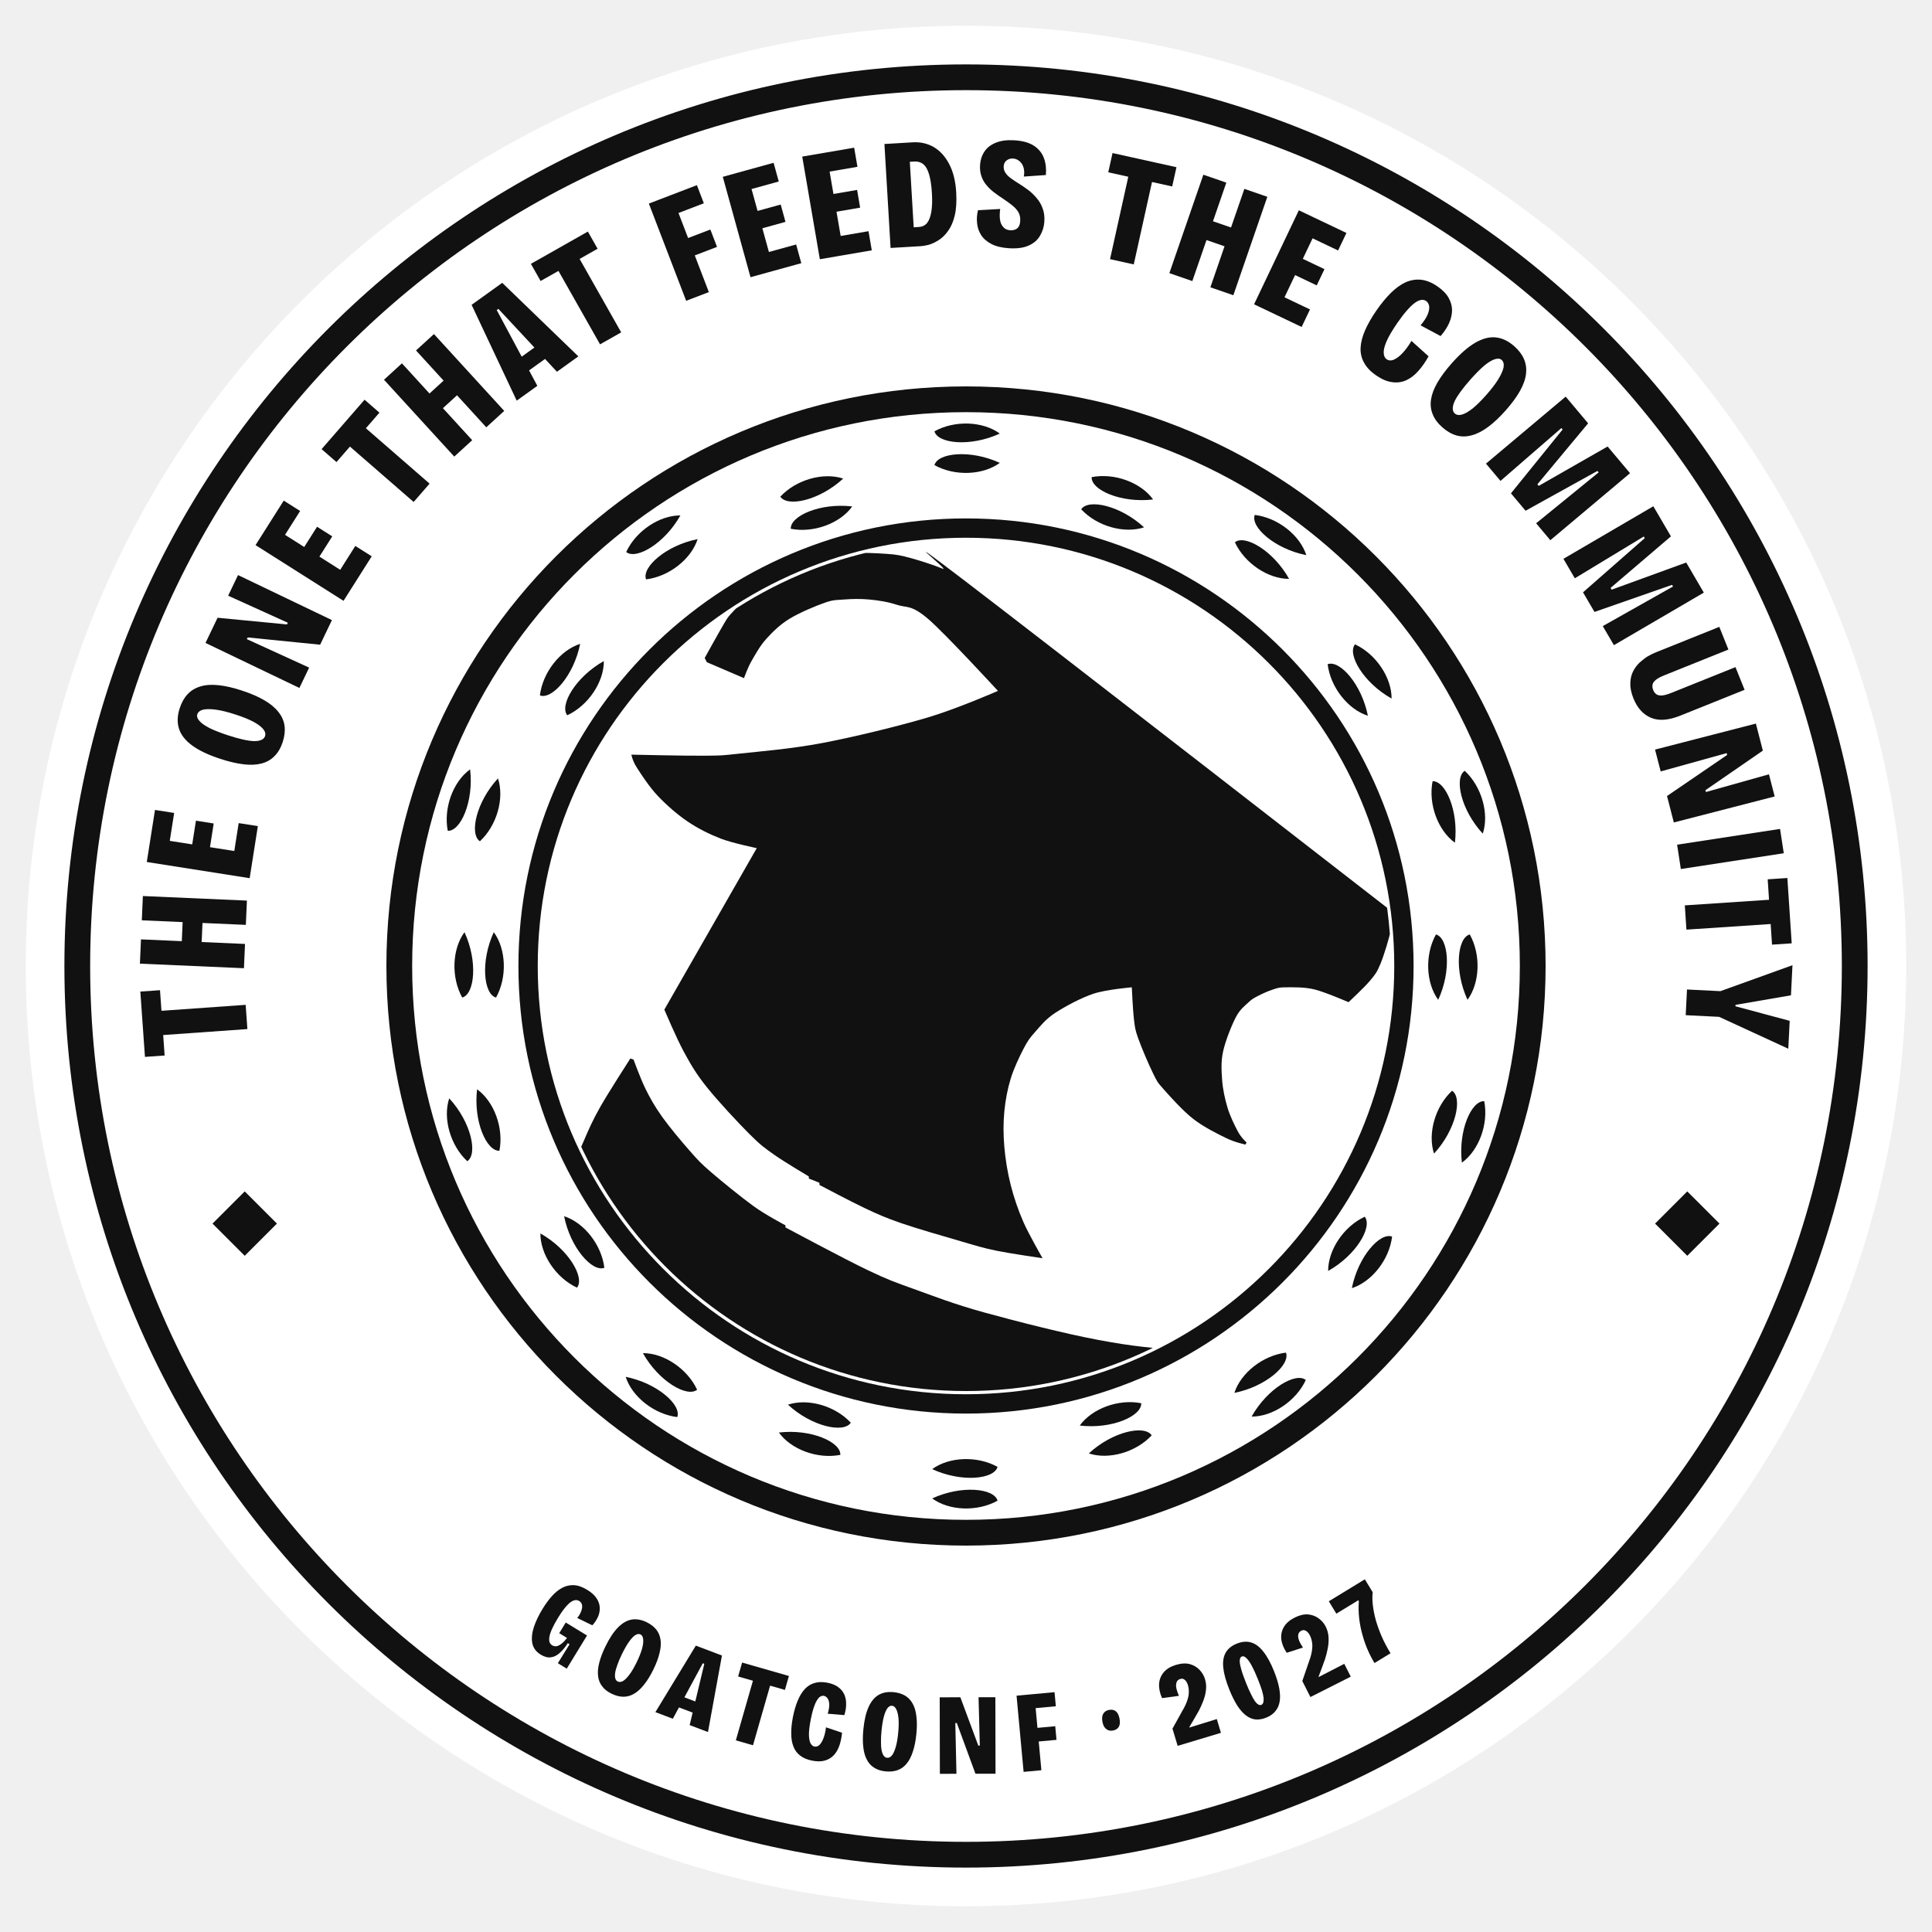
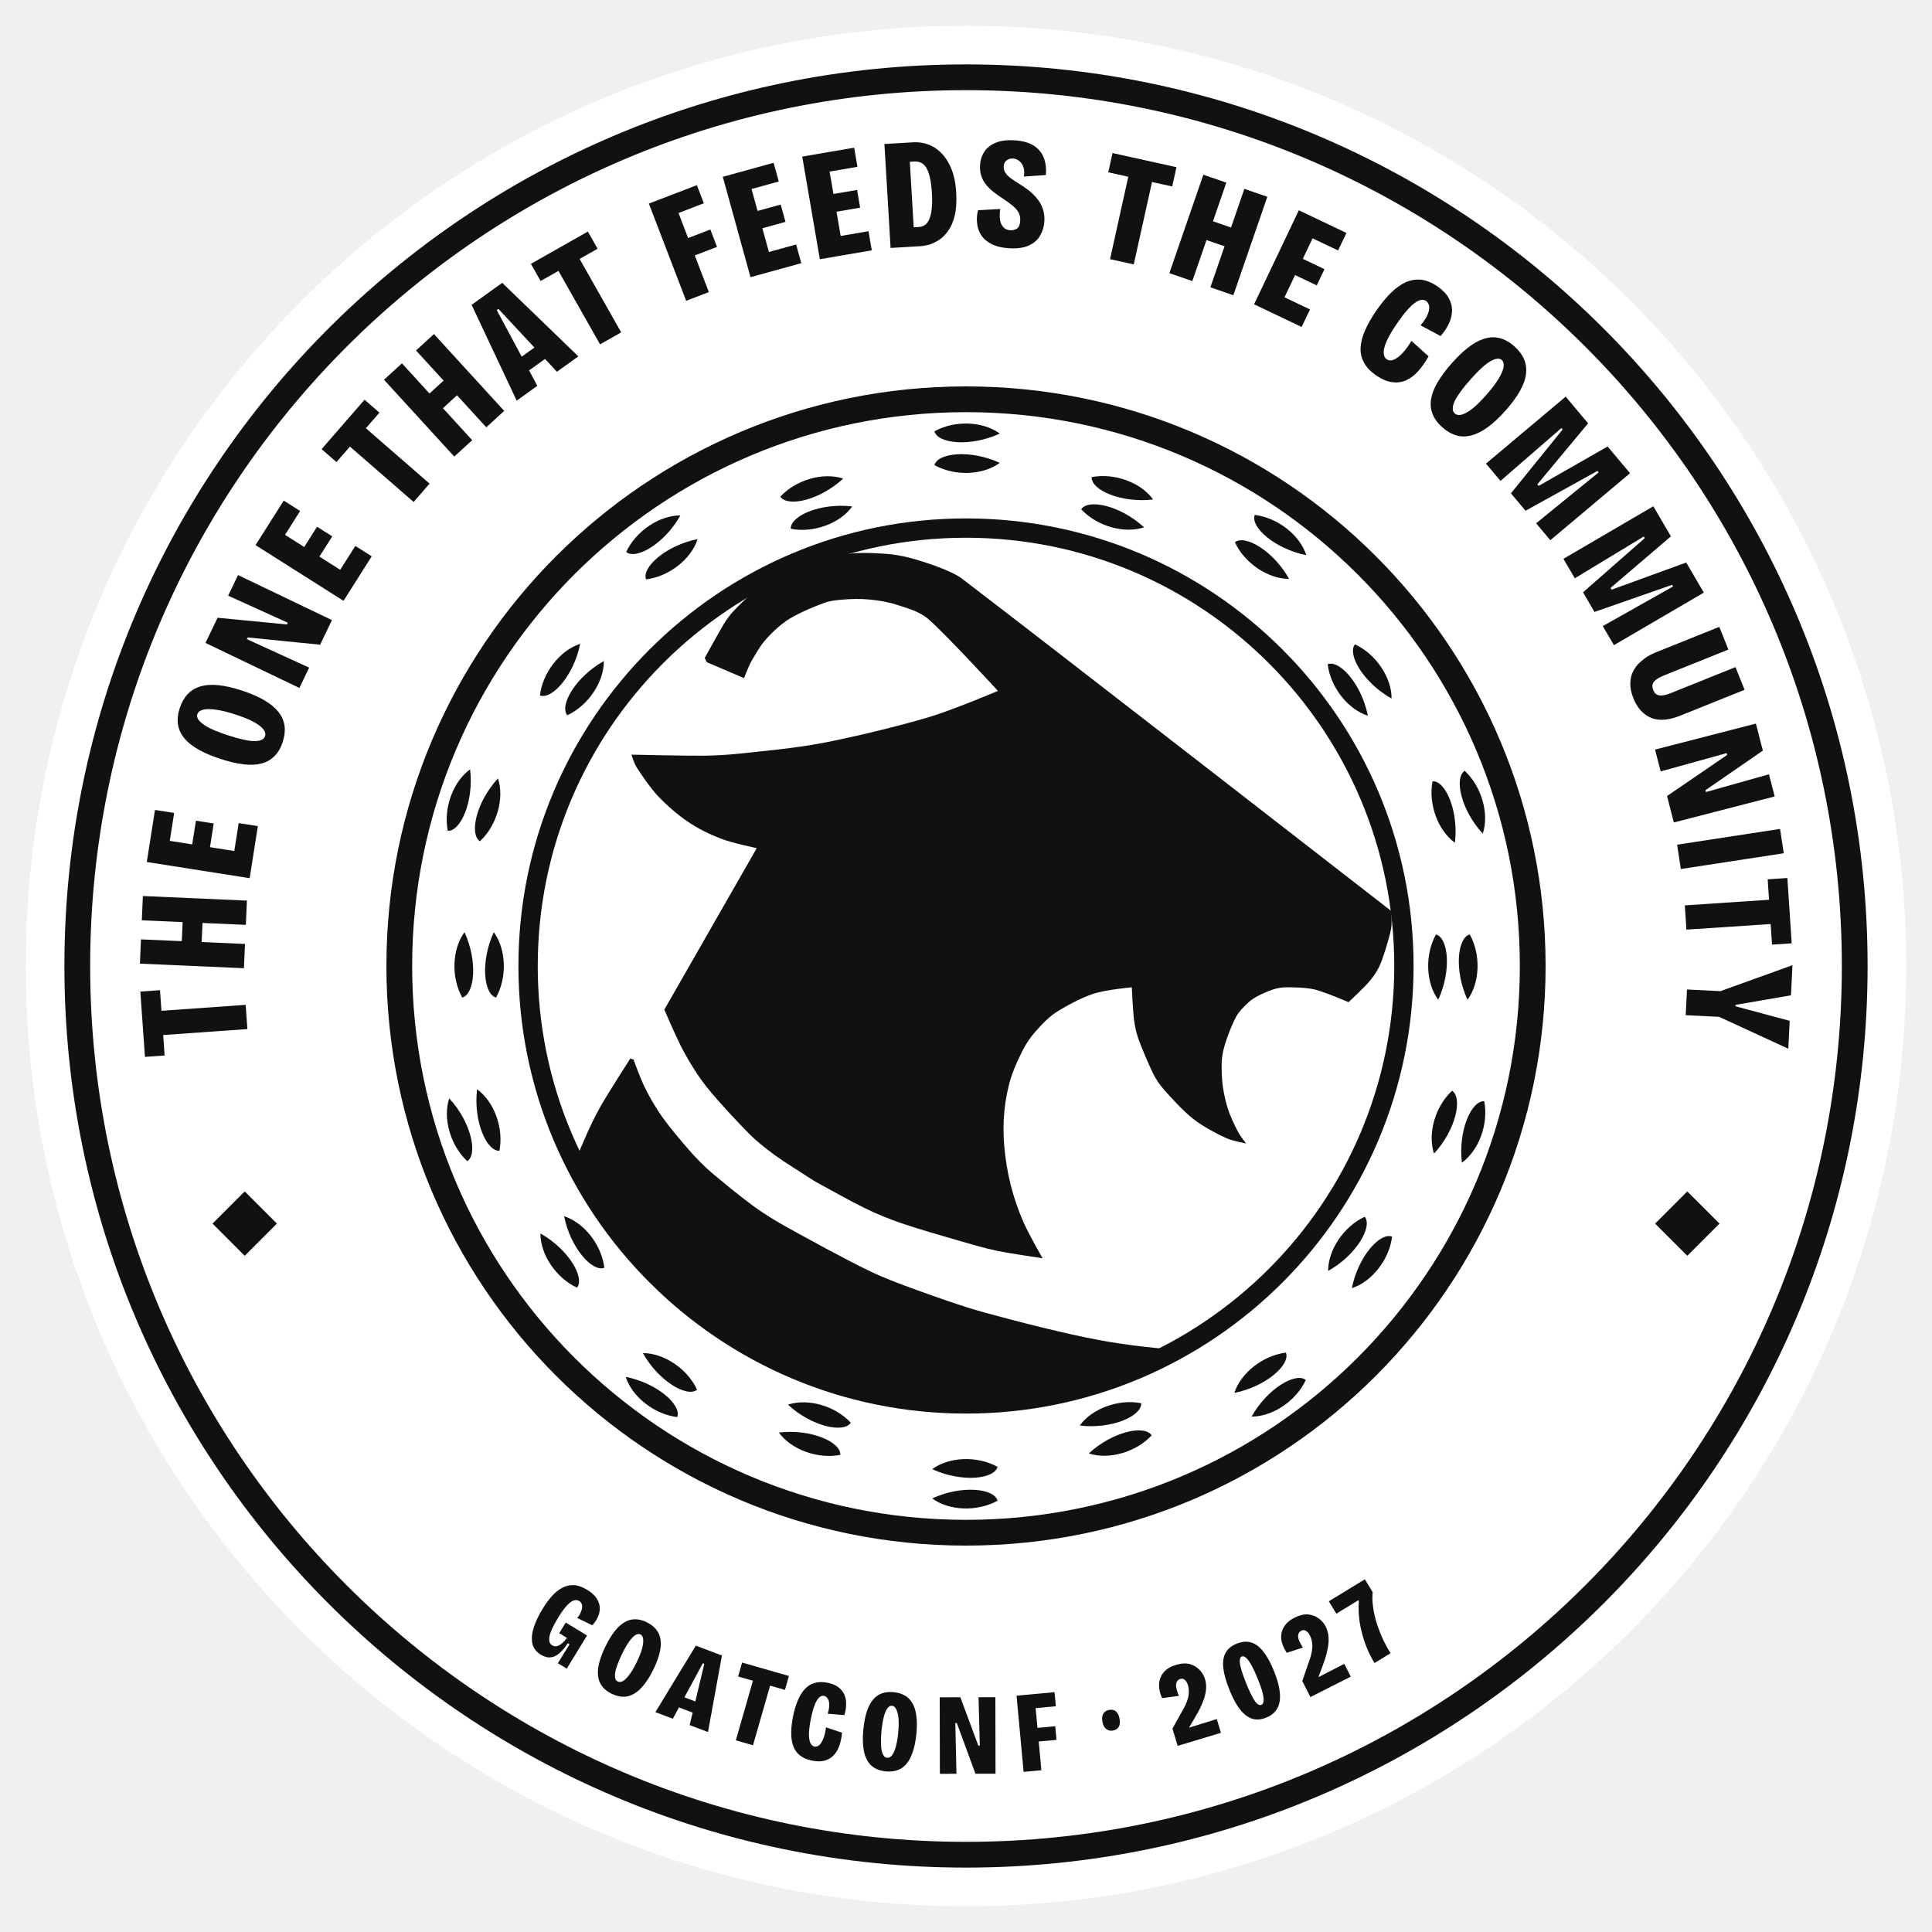
<svg xmlns="http://www.w3.org/2000/svg" viewBox="0 0 300 300" role="img" aria-label="GoatConf: the one that feeds the community">
  <defs>
    <path id="bottom-183" d="M80 252Q45 252 25 276Q5 299 5 342Q5 387 25 410Q45 433 80 433Q117 433 136 410Q155 387 155 342Q155 252 80 252Z" />
    <path id="bottom-48" d="M242 -14Q188 -14 149 7Q111 28 86 71Q61 114 49 178Q37 243 37 330Q37 449 59 525Q81 601 127 637Q173 673 244 673Q317 673 363 636Q409 600 431 524Q454 449 454 332Q454 245 441 180Q428 115 402 72Q376 29 336 8Q297 -14 242 -14ZM244 104Q257 104 267 116Q277 128 285 153Q292 178 296 220Q299 261 299 319Q299 396 293 448Q287 500 274 527Q262 554 243 554Q228 554 217 535Q205 515 199 467Q192 418 192 330Q192 266 196 223Q199 180 205 153Q212 127 222 116Q231 104 244 104Z" />
    <path id="bottom-50" d="M37 0V155L185 299Q208 322 225 345Q242 368 253 390Q263 412 268 434Q273 455 273 475Q273 498 267 514Q261 529 251 538Q240 546 225 546Q209 546 197 538Q185 530 178 513Q170 496 169 471Q168 445 172 410L27 433Q18 504 38 559Q59 613 106 643Q153 673 224 673Q295 673 341 645Q386 616 407 573Q429 530 429 483Q429 434 409 389Q390 345 359 306Q329 267 298 236Q266 205 243 184L180 126V122L427 124V0Z" />
    <path id="bottom-55" d="M70 0Q70 60 79 127Q88 193 108 262Q127 331 158 398Q189 465 233 526V535H11V660H375V530Q344 490 318 434Q292 378 272 309Q253 239 242 161Q232 83 232 0Z" />
    <path id="bottom-65" d="M9 0 132 660H373L494 0H325L256 539H242L170 0ZM126 110V208H386V110Z" />
    <path id="bottom-67" d="M271 -14Q206 -14 161 9Q116 31 89 75Q61 119 49 182Q36 244 36 323Q36 404 49 468Q62 533 89 578Q117 624 162 647Q207 671 271 671Q330 671 369 652Q409 634 433 600Q457 566 465 521Q474 477 468 425L325 409Q330 463 322 494Q313 526 297 540Q281 554 264 554Q248 554 234 542Q220 529 211 503Q201 476 196 435Q191 393 191 335Q191 249 201 200Q212 151 229 130Q247 109 267 109Q293 109 309 134Q325 160 331 202Q337 243 333 291L478 272Q484 212 477 160Q470 108 446 69Q422 30 379 8Q337 -14 271 -14Z" />
    <path id="bottom-70" d="M52 0V660H206V0ZM122 249V367H360V249ZM122 538V660H381V538Z" />
    <path id="bottom-71" d="M229 -14Q159 -14 116 32Q74 79 55 157Q37 235 37 331Q37 403 48 465Q59 527 86 573Q113 620 160 646Q207 672 280 672Q346 672 389 651Q432 630 454 595Q476 561 481 519Q486 476 477 434L333 420Q338 455 332 486Q327 517 311 536Q296 554 271 554Q245 554 227 531Q209 508 200 460Q191 411 191 336Q191 269 197 224Q203 180 214 154Q225 128 239 117Q254 106 271 106Q293 106 309 120Q324 134 334 162Q344 189 348 227H269V335H484V225V0H394L395 192H377Q376 129 361 82Q347 36 315 11Q284 -14 229 -14Z" />
    <path id="bottom-78" d="M52 0V660H230L384 243H397L387 660H532V0H359L199 438H186L195 0Z" />
    <path id="bottom-79" d="M262 -14Q204 -14 161 8Q118 29 91 72Q63 114 50 178Q36 243 36 329Q36 449 62 525Q88 601 138 637Q189 673 264 673Q321 673 365 653Q408 633 437 591Q466 550 480 485Q495 421 495 333Q495 245 480 180Q466 114 437 71Q409 28 365 7Q321 -14 262 -14ZM264 104Q287 104 304 129Q320 155 329 204Q338 252 338 323Q338 397 329 448Q319 500 302 527Q285 555 262 555Q240 555 224 529Q209 503 201 454Q193 404 193 331Q193 276 198 234Q202 191 211 162Q220 134 233 119Q246 104 264 104Z" />
    <path id="bottom-84" d="M141 0V660H295V0ZM8 535V660H428V535Z" />
    <path id="top-65" d="M8 0 130 660H369L489 0H322L253 540H240L169 0ZM124 110V208H382V110Z" />
    <path id="top-67" d="M267 -14Q202 -14 158 9Q113 31 86 75Q59 119 47 182Q35 244 35 324Q35 404 47 468Q59 532 86 578Q114 623 158 647Q203 671 267 671Q326 671 365 652Q405 633 429 599Q452 565 460 520Q468 475 462 423L319 407Q324 461 316 493Q308 525 293 540Q277 554 260 554Q244 554 231 542Q217 529 208 503Q199 477 194 435Q189 393 189 336Q189 250 199 200Q209 151 226 130Q243 108 263 108Q289 108 304 134Q320 161 325 202Q331 244 327 293L472 274Q478 212 471 160Q465 108 441 68Q417 29 374 8Q332 -14 267 -14Z" />
    <path id="top-68" d="M124 0V122H236Q268 122 289 144Q309 166 320 212Q331 259 331 330Q331 386 325 425Q319 465 307 490Q295 515 276 526Q257 538 230 538H124V660H229Q302 660 360 622Q418 583 451 509Q485 435 485 328Q485 240 467 181Q449 122 419 86Q390 50 357 32Q323 13 293 6Q262 0 241 0ZM49 0V660H203V0Z" />
    <path id="top-69" d="M49 0V660H204V0ZM155 0V123H383V0ZM155 279V393H356V279ZM155 537V660H383V537Z" />
    <path id="top-70" d="M49 0V660H203V0ZM119 249V367H354V249ZM119 537V660H375V537Z" />
    <path id="top-72" d="M324 0V660H478V0ZM49 0V660H203V0ZM139 275V401H387V275Z" />
    <path id="top-73" d="M49 0V660H205V0Z" />
    <path id="top-77" d="M49 0V660H270L359 165H372L462 660H683V0H543L551 511H539L439 0H295L196 511H184L192 0Z" />
    <path id="top-78" d="M49 0V660H226L378 245H390L381 660H526V0H353L196 434H184L192 0Z" />
    <path id="top-79" d="M259 -14Q200 -14 158 8Q115 29 88 72Q61 114 48 178Q35 243 35 329Q35 449 60 525Q85 601 135 637Q185 673 260 673Q318 673 360 653Q403 633 432 591Q461 550 475 485Q489 421 489 333Q489 245 475 180Q461 114 432 71Q404 28 361 7Q317 -14 259 -14ZM260 104Q283 104 299 129Q315 154 324 203Q332 252 332 323Q332 398 323 449Q314 500 298 528Q281 555 258 555Q237 555 222 529Q207 504 199 454Q192 404 192 331Q192 275 196 233Q200 190 208 162Q217 133 230 119Q243 104 260 104Z" />
    <path id="top-83" d="M244 -14Q175 -14 130 6Q85 26 61 59Q37 92 31 133Q24 174 32 215L172 231Q169 197 174 167Q179 137 197 119Q214 100 245 100Q259 100 273 106Q286 111 295 125Q303 139 303 164Q303 195 288 218Q273 240 246 259Q219 278 183 299Q153 316 125 335Q97 354 75 378Q53 401 41 431Q28 461 28 500Q28 550 51 589Q73 627 120 649Q166 671 235 671Q315 671 363 643Q410 615 430 568Q450 521 448 463L309 445Q312 467 308 487Q304 507 294 522Q284 537 268 546Q253 555 234 555Q217 555 205 548Q192 541 185 530Q178 518 178 502Q178 478 193 460Q207 442 230 428Q252 414 276 401Q308 384 340 363Q372 342 398 314Q425 287 440 251Q456 216 456 169Q456 121 435 79Q415 37 369 12Q322 -14 244 -14Z" />
    <path id="top-84" d="M138 0V660H292V0ZM8 535V660H423V535Z" />
    <path id="top-85" d="M264 -14Q206 -14 166 4Q127 21 103 49Q79 77 67 109Q55 142 50 171Q46 201 46 222V660H201V221Q201 183 208 161Q215 139 228 131Q241 122 262 122Q281 122 294 131Q307 139 314 161Q321 182 321 221V660H476V222Q476 101 420 44Q363 -14 264 -14Z" />
    <path id="top-89" d="M188 0V212L1 660H192L270 312H279L354 660H531L351 212V0Z" />
  </defs>
  <circle cx="150" cy="150" r="146" fill="#ffffff" />
  <circle cx="150" cy="150" r="138" fill="none" stroke="#111111" stroke-width="4" />
  <circle cx="150" cy="150" r="88" fill="none" stroke="#111111" stroke-width="4" />
  <circle cx="150" cy="150" r="68" fill="none" stroke="#111111" stroke-width="3" />
  <g fill="#111111">
    <use href="#top-84" transform="translate(38.28 157.91) rotate(265.95) translate(-5.27 0.00) scale(0.0245 -0.0245)" />
    <use href="#top-72" transform="translate(38.11 145.09) rotate(272.51) translate(-6.46 0.00) scale(0.0245 -0.0245)" />
    <use href="#top-69" transform="translate(39.36 132.60) rotate(278.94) translate(-5.01 0.00) scale(0.0245 -0.0245)" />
    <use href="#top-79" transform="translate(43.59 115.06) rotate(288.18) translate(-6.42 0.00) scale(0.0245 -0.0245)" />
    <use href="#top-78" transform="translate(49.01 101.57) rotate(295.62) translate(-7.03 0.00) scale(0.0245 -0.0245)" />
    <use href="#top-69" transform="translate(55.38 90.08) rotate(302.35) translate(-5.01 0.00) scale(0.0245 -0.0245)" />
    <use href="#top-84" transform="translate(65.47 76.52) rotate(311.00) translate(-5.27 0.00) scale(0.0245 -0.0245)" />
    <use href="#top-72" transform="translate(74.42 67.35) rotate(317.56) translate(-6.46 0.00) scale(0.0245 -0.0245)" />
    <use href="#top-65" transform="translate(84.68 59.02) rotate(324.32) translate(-5.67 0.00) scale(0.0245 -0.0245)" />
    <use href="#top-84" transform="translate(94.82 52.54) rotate(330.48) translate(-5.27 0.00) scale(0.0245 -0.0245)" />
    <use href="#top-70" transform="translate(109.88 45.43) rotate(339.01) translate(-4.77 0.00) scale(0.0245 -0.0245)" />
    <use href="#top-69" transform="translate(120.21 42.03) rotate(344.57) translate(-5.01 0.00) scale(0.0245 -0.0245)" />
    <use href="#top-69" transform="translate(131.06 39.61) rotate(350.26) translate(-5.01 0.00) scale(0.0245 -0.0245)" />
    <use href="#top-68" transform="translate(143.38 38.20) rotate(356.61) translate(-6.30 0.00) scale(0.0245 -0.0245)" />
    <use href="#top-83" transform="translate(156.63 38.20) rotate(363.40) translate(-5.87 0.00) scale(0.0245 -0.0245)" />
    <use href="#top-84" transform="translate(174.21 40.65) rotate(372.49) translate(-5.27 0.00) scale(0.0245 -0.0245)" />
    <use href="#top-72" transform="translate(186.55 44.13) rotate(379.05) translate(-6.46 0.00) scale(0.0245 -0.0245)" />
    <use href="#top-69" transform="translate(198.17 48.89) rotate(385.47) translate(-5.01 0.00) scale(0.0245 -0.0245)" />
    <use href="#top-67" transform="translate(213.52 57.76) rotate(394.55) translate(-6.10 0.00) scale(0.0245 -0.0245)" />
    <use href="#top-79" transform="translate(224.24 66.14) rotate(401.52) translate(-6.42 0.00) scale(0.0245 -0.0245)" />
    <use href="#top-77" transform="translate(235.74 77.94) rotate(409.95) translate(-8.97 0.00) scale(0.0245 -0.0245)" />
    <use href="#top-77" transform="translate(246.69 93.48) rotate(419.69) translate(-8.97 0.00) scale(0.0245 -0.0245)" />
    <use href="#top-85" transform="translate(253.93 108.25) rotate(428.11) translate(-6.39 0.00) scale(0.0245 -0.0245)" />
    <use href="#top-78" transform="translate(258.45 122.04) rotate(435.54) translate(-7.03 0.00) scale(0.0245 -0.0245)" />
    <use href="#top-73" transform="translate(260.71 133.05) rotate(441.29) translate(-3.11 0.00) scale(0.0245 -0.0245)" />
    <use href="#top-84" transform="translate(261.75 142.58) rotate(446.20) translate(-5.38 0.00) scale(0.0245 -0.0245)" />
    <use href="#top-89" transform="translate(261.86 155.56) rotate(452.85) translate(-6.52 0.00) scale(0.0245 -0.0245)" />
    <use href="#bottom-71" transform="translate(91.58 245.55) rotate(31.44) translate(-4.69 13.43) scale(0.018 -0.018)" />
    <use href="#bottom-79" transform="translate(100.94 250.69) rotate(25.98) translate(-4.70 13.43) scale(0.018 -0.018)" />
    <use href="#bottom-65" transform="translate(110.33 254.74) rotate(20.74) translate(-4.23 13.43) scale(0.018 -0.018)" />
    <use href="#bottom-84" transform="translate(119.11 257.66) rotate(16.01) translate(-3.73 13.43) scale(0.018 -0.018)" />
    <use href="#bottom-67" transform="translate(128.41 259.90) rotate(11.11) translate(-4.54 13.43) scale(0.018 -0.018)" />
    <use href="#bottom-79" transform="translate(138.92 261.45) rotate(5.68) translate(-4.78 13.43) scale(0.018 -0.018)" />
    <use href="#bottom-78" transform="translate(150.23 262.00) rotate(-0.12) translate(-5.25 13.43) scale(0.018 -0.018)" />
    <use href="#bottom-70" transform="translate(160.33 261.52) rotate(-5.29) translate(-3.57 13.43) scale(0.018 -0.018)" />
    <use href="#bottom-183" transform="translate(171.15 259.98) rotate(-10.89) translate(-1.45 13.43) scale(0.018 -0.018)" />
    <use href="#bottom-50" transform="translate(182.30 257.24) rotate(-16.76) translate(-4.12 13.43) scale(0.018 -0.018)" />
    <use href="#bottom-48" transform="translate(191.56 254.00) rotate(-21.78) translate(-4.39 13.43) scale(0.018 -0.018)" />
    <use href="#bottom-50" transform="translate(200.53 249.96) rotate(-26.82) translate(-4.15 13.43) scale(0.018 -0.018)" />
    <use href="#bottom-55" transform="translate(208.34 245.61) rotate(-31.39) translate(-3.49 13.43) scale(0.018 -0.018)" />
    <path d="M33 190 l5 -5 l5 5 l-5 5 Z" />
    <path d="M257 190 l5 -5 l5 5 l-5 5 Z" />
  </g>
  <g fill="#111111">
    <path transform="translate(225.60 150.00) rotate(180.0) scale(0.875) translate(-6 -7)" d="M3.4 1C1.2 4 1 9 3 12.6c2.2-.6 2.8-6.4.4-11.6zM8.6 1c2.2 3 2.4 8 .4 11.6-2.2-.6-2.8-6.4-.4-11.6z" />
    <path transform="translate(226.46 174.84) rotate(198.0) scale(0.875) translate(-6 -7)" d="M3.4 1C1.2 4 1 9 3 12.6c2.2-.6 2.8-6.4.4-11.6zM8.6 1c2.2 3 2.4 8 .4 11.6-2.2-.6-2.8-6.4-.4-11.6z" />
    <path transform="translate(211.16 194.44) rotate(216.0) scale(0.875) translate(-6 -7)" d="M3.4 1C1.2 4 1 9 3 12.6c2.2-.6 2.8-6.4.4-11.6zM8.6 1c2.2 3 2.4 8 .4 11.6-2.2-.6-2.8-6.4-.4-11.6z" />
    <path transform="translate(197.26 215.04) rotate(234.0) scale(0.875) translate(-6 -7)" d="M3.4 1C1.2 4 1 9 3 12.6c2.2-.6 2.8-6.4.4-11.6zM8.6 1c2.2 3 2.4 8 .4 11.6-2.2-.6-2.8-6.4-.4-11.6z" />
    <path transform="translate(173.36 221.90) rotate(252.0) scale(0.875) translate(-6 -7)" d="M3.4 1C1.2 4 1 9 3 12.6c2.2-.6 2.8-6.4.4-11.6zM8.6 1c2.2 3 2.4 8 .4 11.6-2.2-.6-2.8-6.4-.4-11.6z" />
    <path transform="translate(150.00 230.40) rotate(270.0) scale(0.875) translate(-6 -7)" d="M3.4 1C1.2 4 1 9 3 12.6c2.2-.6 2.8-6.4.4-11.6zM8.6 1c2.2 3 2.4 8 .4 11.6-2.2-.6-2.8-6.4-.4-11.6z" />
    <path transform="translate(126.64 221.90) rotate(288.0) scale(0.875) translate(-6 -7)" d="M3.4 1C1.2 4 1 9 3 12.6c2.2-.6 2.8-6.4.4-11.6zM8.6 1c2.2 3 2.4 8 .4 11.6-2.2-.6-2.8-6.4-.4-11.6z" />
    <path transform="translate(102.74 215.04) rotate(306.0) scale(0.875) translate(-6 -7)" d="M3.4 1C1.2 4 1 9 3 12.6c2.2-.6 2.8-6.4.4-11.6zM8.6 1c2.2 3 2.4 8 .4 11.6-2.2-.6-2.8-6.4-.4-11.6z" />
    <path transform="translate(88.84 194.44) rotate(324.0) scale(0.875) translate(-6 -7)" d="M3.4 1C1.2 4 1 9 3 12.6c2.2-.6 2.8-6.4.4-11.6zM8.6 1c2.2 3 2.4 8 .4 11.6-2.2-.6-2.8-6.4-.4-11.6z" />
    <path transform="translate(73.54 174.84) rotate(342.0) scale(0.875) translate(-6 -7)" d="M3.4 1C1.2 4 1 9 3 12.6c2.2-.6 2.8-6.4.4-11.6zM8.6 1c2.2 3 2.4 8 .4 11.6-2.2-.6-2.8-6.4-.4-11.6z" />
    <path transform="translate(74.40 150.00) rotate(360.0) scale(0.875) translate(-6 -7)" d="M3.4 1C1.2 4 1 9 3 12.6c2.2-.6 2.8-6.4.4-11.6zM8.6 1c2.2 3 2.4 8 .4 11.6-2.2-.6-2.8-6.4-.4-11.6z" />
    <path transform="translate(73.54 125.16) rotate(378.0) scale(0.875) translate(-6 -7)" d="M3.4 1C1.2 4 1 9 3 12.6c2.2-.6 2.8-6.4.4-11.6zM8.6 1c2.2 3 2.4 8 .4 11.6-2.2-.6-2.8-6.4-.4-11.6z" />
    <path transform="translate(88.84 105.56) rotate(396.0) scale(0.875) translate(-6 -7)" d="M3.4 1C1.2 4 1 9 3 12.6c2.2-.6 2.8-6.4.4-11.6zM8.6 1c2.2 3 2.4 8 .4 11.6-2.2-.6-2.8-6.4-.4-11.6z" />
    <path transform="translate(102.74 84.96) rotate(414.0) scale(0.875) translate(-6 -7)" d="M3.4 1C1.2 4 1 9 3 12.6c2.2-.6 2.8-6.4.4-11.6zM8.6 1c2.2 3 2.4 8 .4 11.6-2.2-.6-2.8-6.4-.4-11.6z" />
    <path transform="translate(126.64 78.10) rotate(432.0) scale(0.875) translate(-6 -7)" d="M3.4 1C1.2 4 1 9 3 12.6c2.2-.6 2.8-6.4.4-11.6zM8.6 1c2.2 3 2.4 8 .4 11.6-2.2-.6-2.8-6.4-.4-11.6z" />
    <path transform="translate(150.00 69.60) rotate(450.0) scale(0.875) translate(-6 -7)" d="M3.4 1C1.2 4 1 9 3 12.6c2.2-.6 2.8-6.4.4-11.6zM8.6 1c2.2 3 2.4 8 .4 11.6-2.2-.6-2.8-6.4-.4-11.6z" />
    <path transform="translate(173.36 78.10) rotate(468.0) scale(0.875) translate(-6 -7)" d="M3.4 1C1.2 4 1 9 3 12.6c2.2-.6 2.8-6.4.4-11.6zM8.6 1c2.2 3 2.4 8 .4 11.6-2.2-.6-2.8-6.4-.4-11.6z" />
    <path transform="translate(197.26 84.96) rotate(486.0) scale(0.875) translate(-6 -7)" d="M3.4 1C1.2 4 1 9 3 12.6c2.2-.6 2.8-6.4.4-11.6zM8.6 1c2.2 3 2.4 8 .4 11.6-2.2-.6-2.8-6.4-.4-11.6z" />
    <path transform="translate(211.16 105.56) rotate(504.0) scale(0.875) translate(-6 -7)" d="M3.4 1C1.2 4 1 9 3 12.6c2.2-.6 2.8-6.4.4-11.6zM8.6 1c2.2 3 2.4 8 .4 11.6-2.2-.6-2.8-6.4-.4-11.6z" />
    <path transform="translate(226.46 125.16) rotate(522.0) scale(0.875) translate(-6 -7)" d="M3.4 1C1.2 4 1 9 3 12.6c2.2-.6 2.8-6.4.4-11.6zM8.6 1c2.2 3 2.4 8 .4 11.6-2.2-.6-2.8-6.4-.4-11.6z" />
  </g>
  <clipPath id="seal-coin">
-     <circle cx="150" cy="150" r="66" />
+     <circle cx="150" cy="150" r="68" />
  </clipPath>
  <g clip-path="url(#seal-coin)">
-     <path fill="#111111" fill-rule="evenodd" transform="translate(86 86) scale(0.32995)" d="M138.5 0.0 C145.1 -0.8 151.6 -0.3 156.5 0.0 C161.4 0.3 163.6 0.8 168.0 2.0 C172.4 3.2 178.9 5.3 183.0 7.0 C187.1 8.7 157.3 -14.8 192.5 12.0 C227.7 38.8 394.0 168.0 394.0 168.0 C394.0 168.0 394.8 172.3 394.0 176.5 C393.2 180.7 390.7 188.9 389.0 193.0 C387.3 197.1 386.5 198.0 384.0 201.0 C381.5 204.0 374.0 211.0 374.0 211.0 C374.0 211.0 362.9 206.2 358.0 205.0 C353.1 203.8 347.8 204.0 344.5 204.0 C341.2 204.0 340.7 204.3 338.5 205.0 C336.3 205.7 333.4 207.0 331.5 208.0 C329.6 209.0 328.8 209.3 327.0 211.0 C325.2 212.7 323.0 214.2 321.0 218.0 C319.0 221.8 316.1 229.1 315.0 234.0 C313.9 238.9 314.2 243.1 314.5 247.5 C314.8 251.9 315.8 256.4 317.0 260.5 C318.2 264.6 320.5 269.2 322.0 272.0 C323.5 274.8 326.0 277.0 326.0 277.0 C326.0 277.0 325.5 278.0 325.5 278.0 C325.5 278.0 320.6 277.0 316.5 275.0 C312.4 273.0 305.9 269.8 301.0 266.0 C296.1 262.2 290.2 255.6 287.0 252.0 C283.8 248.4 284.0 248.5 282.0 244.5 C280.0 240.5 276.5 232.2 275.0 228.0 C273.5 223.8 273.5 223.0 273.0 219.0 C272.5 215.0 272.0 204.0 272.0 204.0 C272.0 204.0 260.0 205.0 254.0 207.0 C248.0 209.0 240.6 213.0 236.0 216.0 C231.4 219.0 229.0 222.2 226.5 225.0 C224.0 227.8 222.9 229.3 221.0 233.0 C219.1 236.7 216.5 242.1 215.0 247.0 C213.5 251.9 212.5 257.2 212.0 262.5 C211.5 267.8 211.5 273.2 212.0 279.0 C212.5 284.8 213.5 291.1 215.0 297.0 C216.5 302.9 218.5 308.8 221.0 314.5 C223.5 320.2 230.0 331.5 230.0 331.5 C230.0 331.5 214.9 329.3 208.5 328.0 C202.1 326.7 199.0 325.7 191.5 323.5 C184.0 321.3 171.0 317.6 163.5 315.0 C156.0 312.4 152.9 311.0 146.5 308.0 C140.1 305.0 125.0 297.0 125.0 297.0 C125.0 297.0 125.0 296.0 125.0 296.0 C125.0 296.0 120.0 294.0 120.0 294.0 C120.0 294.0 120.0 293.0 120.0 293.0 C120.0 293.0 108.7 286.3 104.0 283.0 C99.3 279.7 97.3 278.3 92.0 273.0 C86.7 267.7 77.2 257.5 72.0 251.0 C66.8 244.5 64.3 240.1 61.0 234.0 C57.7 227.9 52.0 214.5 52.0 214.5 C52.0 214.5 95.5 138.5 95.5 138.5 C95.5 138.5 83.9 136.1 78.5 134.0 C73.1 131.9 67.9 129.3 63.0 126.0 C58.1 122.7 53.0 118.2 49.0 114.0 C45.0 109.8 41.1 103.8 39.0 100.5 C36.9 97.2 36.5 94.5 36.5 94.5 C36.5 94.5 62.5 95.1 71.0 95.0 C79.5 94.9 78.2 95.0 87.5 94.0 C96.8 93.0 111.8 91.8 126.5 89.0 C141.2 86.2 162.2 81.1 176.0 77.0 C189.8 72.9 209.0 64.5 209.0 64.5 C209.0 64.5 183.9 37.2 176.0 30.5 C168.1 23.8 166.1 25.5 161.5 24.0 C156.9 22.5 152.7 21.9 148.5 21.5 C144.3 21.1 140.0 21.2 136.5 21.5 C133.0 21.8 131.8 21.5 127.5 23.0 C123.2 24.5 115.6 27.7 111.0 30.5 C106.4 33.3 103.0 36.7 100.0 40.0 C97.0 43.3 94.8 47.4 93.0 50.5 C91.2 53.6 89.5 58.5 89.5 58.5 C89.5 58.5 72.0 51.0 72.0 51.0 C72.0 51.0 71.0 49.0 71.0 49.0 C71.0 49.0 77.8 36.7 80.0 33.0 C82.2 29.3 82.0 29.7 84.5 27.0 C87.0 24.3 91.8 19.7 95.0 17.0 C98.2 14.3 100.3 13.0 104.0 11.0 C107.7 9.0 111.2 6.8 117.0 5.0 C122.8 3.2 131.9 0.8 138.5 0.0Z M36.0 237.5 C36.0 237.5 37.5 238.0 37.5 238.0 C37.5 238.0 40.8 247.0 43.0 251.5 C45.2 256.0 47.5 260.1 51.0 265.0 C54.5 269.9 60.2 276.7 64.0 281.0 C67.8 285.3 69.0 286.7 74.0 291.0 C79.0 295.3 88.2 302.8 94.0 307.0 C99.8 311.2 109.0 316.0 109.0 316.0 C109.0 316.0 109.0 317.0 109.0 317.0 C109.0 317.0 137.4 332.2 147.5 337.0 C157.6 341.8 160.3 342.7 169.5 346.0 C178.7 349.3 188.0 353.0 202.5 357.0 C217.0 361.0 240.4 367.0 256.5 370.0 C272.6 373.0 282.0 373.9 299.0 375.0 C316.0 376.1 358.5 376.5 358.5 376.5 C358.5 376.5 326.7 433.6 320.0 445.5 C313.3 457.4 318.5 448.0 318.5 448.0 C318.5 448.0 48.0 448.0 48.0 448.0 C48.0 448.0 35.7 425.2 28.0 412.5 C20.3 399.8 6.7 380.2 2.0 371.5 C-2.7 362.8 0.2 367.8 0.0 360.0 C-0.2 352.2 -0.3 336.2 1.0 325.0 C2.3 313.8 5.8 300.6 8.0 292.5 C10.2 284.4 11.7 281.9 14.0 276.5 C16.3 271.1 18.3 266.5 22.0 260.0 C25.7 253.5 36.0 237.5 36.0 237.5Z" />
+     <path fill="#111111" fill-rule="evenodd" transform="translate(86 86) scale(0.32995)" d="M138.5 0.0 C144.5 -0.8 151.6 -0.3 156.5 0.0 C160.4 0.3 164.2 1.0 168.0 2.0 C172.4 3.2 178.9 5.3 183.0 7.0 C186.3 8.4 189.7 9.8 192.5 12.0 C227.7 38.8 394.0 168.0 394.0 168.0 C394.0 168.0 394.6 173.7 394.0 176.5 C393.2 180.7 390.7 188.9 389.0 193.0 C387.8 195.9 386.0 198.6 384.0 201.0 C381.5 204.0 374.0 211.0 374.0 211.0 C374.0 211.0 362.9 206.2 358.0 205.0 C353.6 204.0 347.8 204.0 344.5 204.0 C342.5 204.0 340.4 204.4 338.5 205.0 C336.3 205.7 333.4 207.0 331.5 208.0 C329.9 208.8 328.3 209.8 327.0 211.0 C325.2 212.7 322.4 215.3 321.0 218.0 C319.0 221.8 316.1 229.1 315.0 234.0 C314.0 238.4 314.2 243.1 314.5 247.5 C314.8 251.9 315.8 256.4 317.0 260.5 C318.2 264.5 320.5 269.2 322.0 272.0 C323.0 274.0 325.8 277.5 325.8 277.5 C325.8 277.5 319.4 276.3 316.5 275.0 C312.4 273.1 305.7 269.7 301.0 266.0 C296.1 262.2 290.2 255.6 287.0 252.0 C285.0 249.7 283.3 247.2 282.0 244.5 C280.0 240.5 276.5 232.2 275.0 228.0 C274.0 225.1 273.4 222.0 273.0 219.0 C272.5 215.0 272.0 204.0 272.0 204.0 C272.0 204.0 259.8 205.1 254.0 207.0 C248.0 209.0 240.6 213.0 236.0 216.0 C232.4 218.4 229.0 222.2 226.5 225.0 C224.4 227.4 222.5 230.1 221.0 233.0 C219.1 236.7 216.5 242.1 215.0 247.0 C213.5 251.9 212.5 257.3 212.0 262.5 C211.5 267.8 211.5 273.5 212.0 279.0 C212.5 284.8 213.5 291.1 215.0 297.0 C216.5 302.9 218.5 308.8 221.0 314.5 C223.5 320.2 230.0 331.5 230.0 331.5 C230.0 331.5 214.9 329.3 208.5 328.0 C202.8 326.8 197.1 325.1 191.5 323.5 C184.0 321.3 171.0 317.6 163.5 315.0 C157.7 313.0 152.0 310.7 146.5 308.0 C140.1 304.9 129.4 298.9 125.0 296.5 C123.3 295.6 121.6 294.6 120.0 293.5 C116.5 291.2 108.7 286.4 104.0 283.0 C99.8 279.9 95.7 276.7 92.0 273.0 C86.7 267.7 77.2 257.5 72.0 251.0 C67.8 245.7 64.2 239.9 61.0 234.0 C57.7 227.9 52.0 214.5 52.0 214.5 C52.0 214.5 95.5 138.5 95.5 138.5 C95.5 138.5 83.9 136.1 78.5 134.0 C73.1 131.9 67.8 129.3 63.0 126.0 C58.1 122.7 53.0 118.2 49.0 114.0 C45.2 109.9 41.1 103.8 39.0 100.5 C37.8 98.7 36.5 94.5 36.5 94.5 C36.5 94.5 62.5 95.1 71.0 95.0 C76.5 94.9 82.0 94.6 87.5 94.0 C96.8 93.0 113.6 91.5 126.5 89.0 C141.2 86.2 162.2 81.1 176.0 77.0 C187.3 73.7 209.0 64.5 209.0 64.5 C209.0 64.5 183.9 37.2 176.0 30.5 C172.0 27.1 166.1 25.5 161.5 24.0 C157.3 22.6 152.7 21.9 148.5 21.5 C144.5 21.1 140.0 21.2 136.5 21.5 C133.5 21.7 130.4 22.0 127.5 23.0 C123.2 24.5 115.6 27.7 111.0 30.5 C106.9 33.0 103.0 36.7 100.0 40.0 C97.2 43.1 94.8 47.4 93.0 50.5 C91.6 53.0 89.5 58.5 89.5 58.5 C89.5 58.5 72.0 51.0 72.0 51.0 C72.0 51.0 71.0 49.0 71.0 49.0 C71.0 49.0 77.8 36.7 80.0 33.0 C81.3 30.9 82.8 28.8 84.5 27.0 C87.0 24.3 91.8 19.7 95.0 17.0 C97.8 14.7 100.8 12.7 104.0 11.0 C107.7 9.0 112.5 6.4 117.0 5.0 C122.8 3.2 131.9 0.8 138.5 0.0Z M36.0 237.5 C36.0 237.5 37.5 238.0 37.5 238.0 C37.5 238.0 40.8 247.2 43.0 251.5 C45.2 256.0 48.0 260.7 51.0 265.0 C54.5 269.9 60.2 276.7 64.0 281.0 C67.1 284.5 70.4 287.9 74.0 291.0 C79.0 295.3 88.2 302.8 94.0 307.0 C98.8 310.5 103.8 313.6 109.0 316.5 C117.9 321.5 137.4 332.1 147.5 337.0 C154.6 340.5 162.1 343.3 169.5 346.0 C178.7 349.3 191.3 353.9 202.5 357.0 C217.0 361.0 240.4 367.0 256.5 370.0 C270.5 372.6 284.8 374.1 299.0 375.0 C316.0 376.1 358.5 376.5 358.5 376.5 C358.5 376.5 326.7 433.6 320.0 445.5 C319.5 446.3 318.5 448.0 318.5 448.0 C318.5 448.0 48.0 448.0 48.0 448.0 C48.0 448.0 35.0 424.1 28.0 412.5 C20.3 399.8 6.7 380.2 2.0 371.5 C0.2 368.1 0.1 363.9 0.0 360.0 C-0.2 352.2 -0.3 336.2 1.0 325.0 C2.3 314.0 5.8 300.6 8.0 292.5 C9.5 287.0 11.7 281.7 14.0 276.5 C16.3 271.1 19.0 265.3 22.0 260.0 C25.7 253.5 36.0 237.5 36.0 237.5Z" />
  </g>
</svg>
